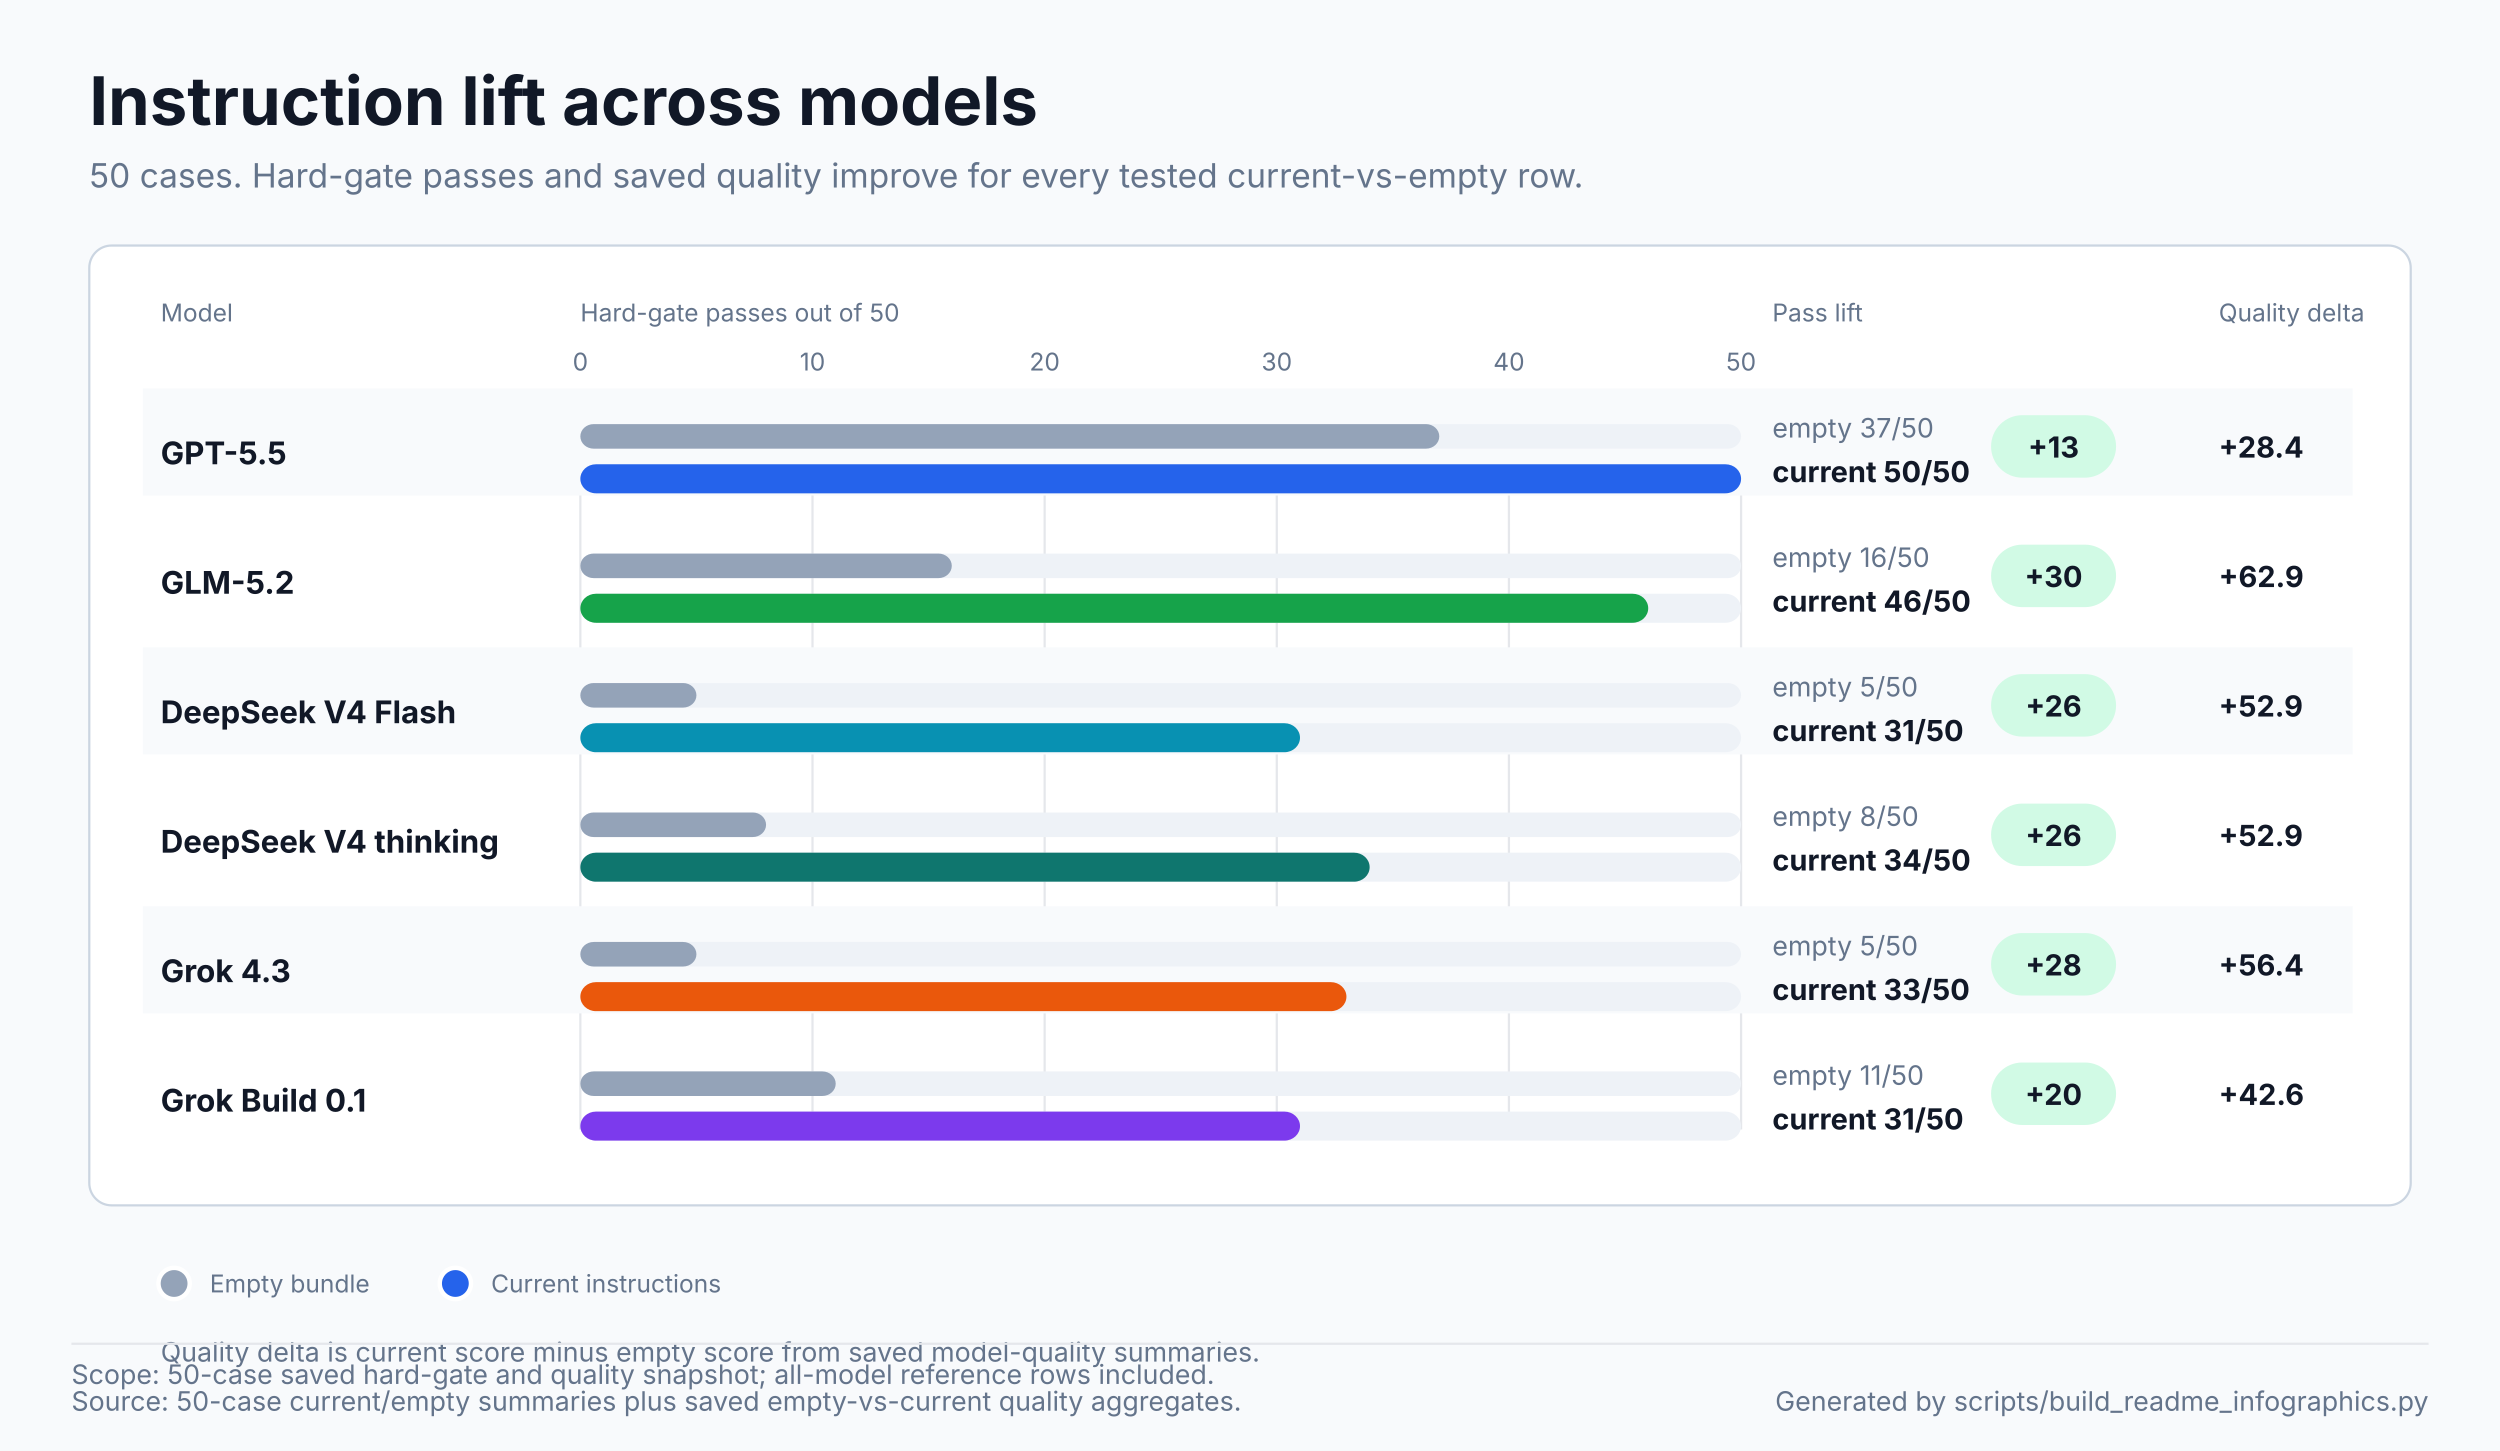
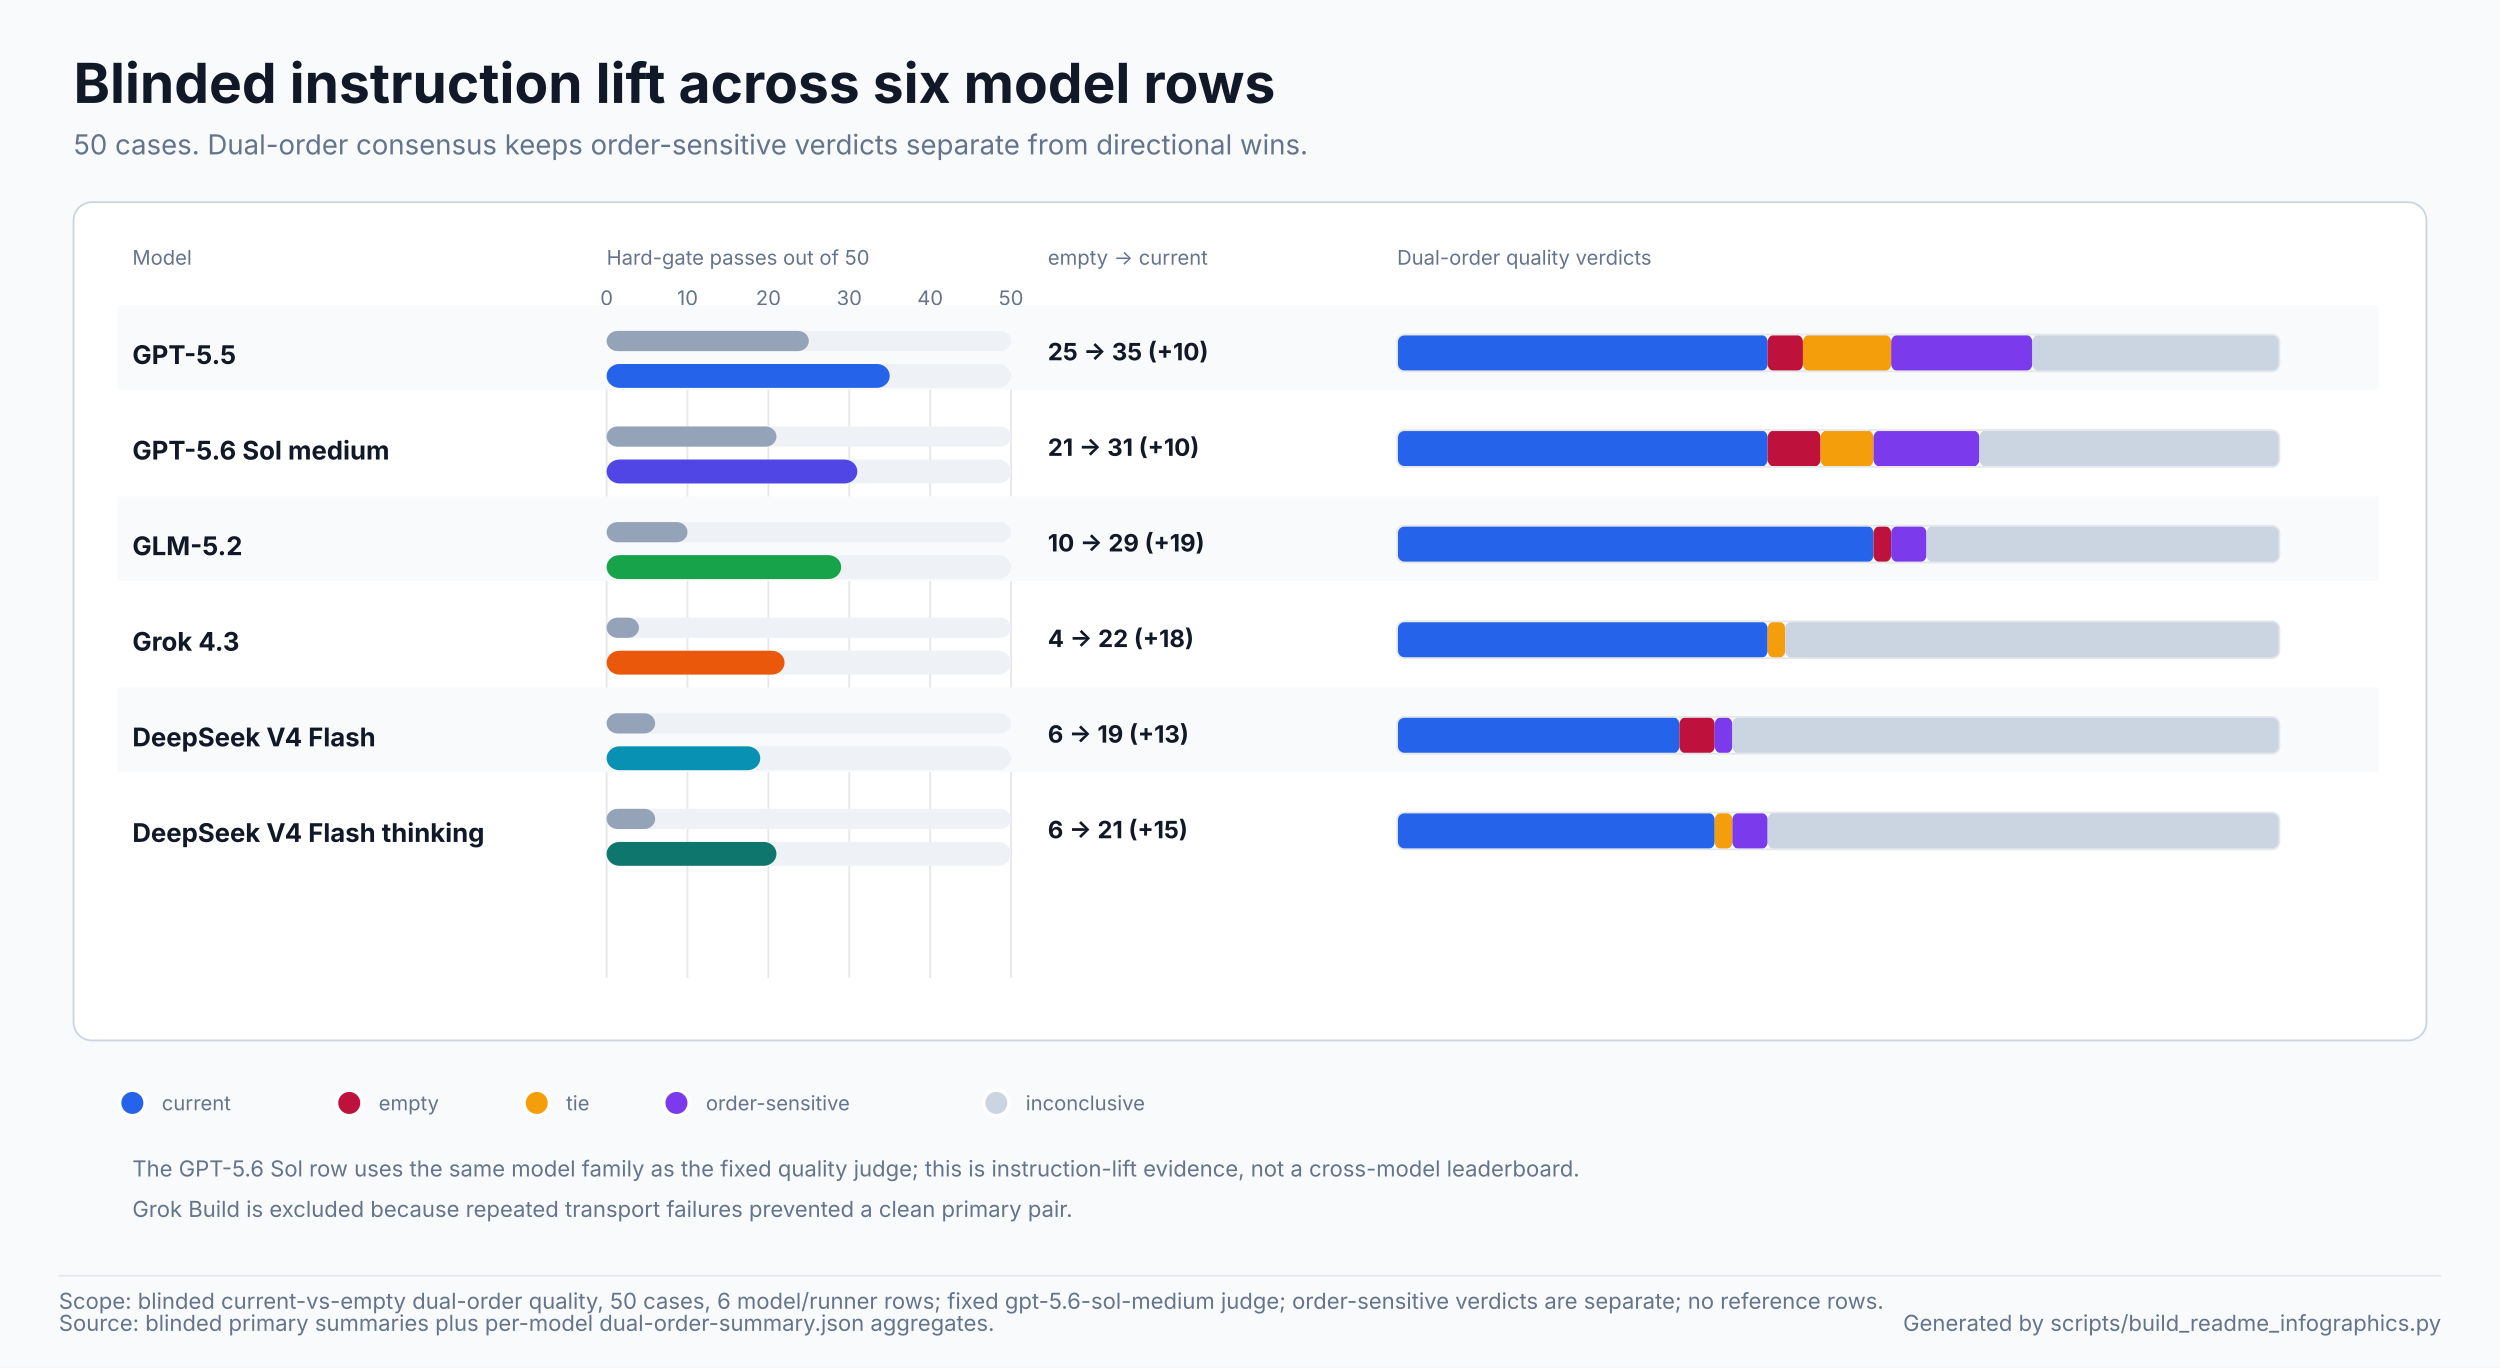
- <svg xmlns="http://www.w3.org/2000/svg" width="1120" height="650" viewBox="0 0 1120 650" role="img" aria-labelledby="title desc">
+ <svg xmlns="http://www.w3.org/2000/svg" width="1360" height="744" viewBox="0 0 1360 744" role="img" aria-labelledby="title desc">
  <style>
text{font-family:-apple-system,BlinkMacSystemFont,'Segoe UI',sans-serif;letter-spacing:0}
.title{font-size:30px;font-weight:700;fill:#111827}
.subtitle{font-size:15px;fill:#64748b}
.label{font-size:14px;font-weight:700;fill:#111827}
.small{font-size:12px;fill:#64748b}
.value{font-size:13px;font-weight:700;fill:#111827}
.axis{font-size:11px;fill:#64748b}
.cell{font-size:11px;font-weight:700;fill:#111827}
</style>
-   <rect x="0" y="0" width="1120" height="650" fill="#f8fafc" />
-   <text x="40.0" y="56.0" class="title">Instruction lift across models</text>
-   <text x="40.0" y="84.0" class="subtitle">50 cases. Hard-gate passes and saved quality improve for every tested current-vs-empty row.</text>
-   <rect x="40.0" y="110.0" width="1040.0" height="430.0" rx="10.0" fill="#ffffff" stroke="#cbd5e1" />
+   <rect x="0" y="0" width="1360" height="744" fill="#f8fafc" />
+   <text x="40.0" y="56.0" class="title">Blinded instruction lift across six model rows</text>
+   <text x="40.0" y="84.0" class="subtitle">50 cases. Dual-order consensus keeps order-sensitive verdicts separate from directional wins.</text>
+   <rect x="40.0" y="110.0" width="1280.0" height="456.0" rx="10.0" fill="#ffffff" stroke="#cbd5e1" />
  <text x="72.0" y="144.0" class="axis">Model</text>
-   <text x="260.0" y="144.0" class="axis">Hard-gate passes out of 50</text>
-   <text x="794.0" y="144.0" class="axis">Pass lift</text>
-   <text x="994.0" y="144.0" class="axis">Quality delta</text>
-   <line x1="260.0" y1="176.0" x2="260.0" y2="506.0" stroke="#e5e7eb" stroke-width="1" />
-   <text x="260.0" y="166.0" class="axis" text-anchor="middle">0</text>
-   <line x1="364.0" y1="176.0" x2="364.0" y2="506.0" stroke="#e5e7eb" stroke-width="1" />
-   <text x="364.0" y="166.0" class="axis" text-anchor="middle">10</text>
-   <line x1="468.0" y1="176.0" x2="468.0" y2="506.0" stroke="#e5e7eb" stroke-width="1" />
-   <text x="468.0" y="166.0" class="axis" text-anchor="middle">20</text>
-   <line x1="572.0" y1="176.0" x2="572.0" y2="506.0" stroke="#e5e7eb" stroke-width="1" />
-   <text x="572.0" y="166.0" class="axis" text-anchor="middle">30</text>
-   <line x1="676.0" y1="176.0" x2="676.0" y2="506.0" stroke="#e5e7eb" stroke-width="1" />
-   <text x="676.0" y="166.0" class="axis" text-anchor="middle">40</text>
-   <line x1="780.0" y1="176.0" x2="780.0" y2="506.0" stroke="#e5e7eb" stroke-width="1" />
-   <text x="780.0" y="166.0" class="axis" text-anchor="middle">50</text>
-   <rect x="64.0" y="174.0" width="990.0" height="48.0" rx="0.0" fill="#f8fafc" />
-   <text x="72.0" y="208.0" class="label">GPT-5.5</text>
-   <rect x="260.0" y="190.0" width="520.0" height="11.0" rx="6.0" fill="#eef2f7" />
-   <rect x="260.0" y="190.0" width="384.8" height="11.0" rx="6.0" fill="#94a3b8" />
-   <rect x="260.0" y="208.0" width="520.0" height="13.0" rx="7.0" fill="#eef2f7" />
-   <rect x="260.0" y="208.0" width="520.0" height="13.0" rx="7.0" fill="#2563eb" />
-   <text x="794.0" y="196.0" class="small">empty 37/50</text>
-   <text x="794.0" y="216.0" class="value">current 50/50</text>
-   <rect x="892.0" y="186.0" width="56.0" height="28.0" rx="14.0" fill="#d1fae5" />
-   <text x="920.0" y="205.0" class="value" text-anchor="middle">+13</text>
-   <text x="994.0" y="205.0" class="value">+28.4</text>
-   <text x="72.0" y="266.0" class="label">GLM-5.2</text>
-   <rect x="260.0" y="248.0" width="520.0" height="11.0" rx="6.0" fill="#eef2f7" />
-   <rect x="260.0" y="248.0" width="166.4" height="11.0" rx="6.0" fill="#94a3b8" />
-   <rect x="260.0" y="266.0" width="520.0" height="13.0" rx="7.0" fill="#eef2f7" />
-   <rect x="260.0" y="266.0" width="478.4" height="13.0" rx="7.0" fill="#16a34a" />
-   <text x="794.0" y="254.0" class="small">empty 16/50</text>
-   <text x="794.0" y="274.0" class="value">current 46/50</text>
-   <rect x="892.0" y="244.0" width="56.0" height="28.0" rx="14.0" fill="#d1fae5" />
-   <text x="920.0" y="263.0" class="value" text-anchor="middle">+30</text>
-   <text x="994.0" y="263.0" class="value">+62.9</text>
-   <rect x="64.0" y="290.0" width="990.0" height="48.0" rx="0.0" fill="#f8fafc" />
-   <text x="72.0" y="324.0" class="label">DeepSeek V4 Flash</text>
-   <rect x="260.0" y="306.0" width="520.0" height="11.0" rx="6.0" fill="#eef2f7" />
-   <rect x="260.0" y="306.0" width="52.0" height="11.0" rx="6.0" fill="#94a3b8" />
-   <rect x="260.0" y="324.0" width="520.0" height="13.0" rx="7.0" fill="#eef2f7" />
-   <rect x="260.0" y="324.0" width="322.4" height="13.0" rx="7.0" fill="#0891b2" />
-   <text x="794.0" y="312.0" class="small">empty 5/50</text>
-   <text x="794.0" y="332.0" class="value">current 31/50</text>
-   <rect x="892.0" y="302.0" width="56.0" height="28.0" rx="14.0" fill="#d1fae5" />
-   <text x="920.0" y="321.0" class="value" text-anchor="middle">+26</text>
-   <text x="994.0" y="321.0" class="value">+52.9</text>
-   <text x="72.0" y="382.0" class="label">DeepSeek V4 thinking</text>
-   <rect x="260.0" y="364.0" width="520.0" height="11.0" rx="6.0" fill="#eef2f7" />
-   <rect x="260.0" y="364.0" width="83.2" height="11.0" rx="6.0" fill="#94a3b8" />
-   <rect x="260.0" y="382.0" width="520.0" height="13.0" rx="7.0" fill="#eef2f7" />
-   <rect x="260.0" y="382.0" width="353.6" height="13.0" rx="7.0" fill="#0f766e" />
-   <text x="794.0" y="370.0" class="small">empty 8/50</text>
-   <text x="794.0" y="390.0" class="value">current 34/50</text>
-   <rect x="892.0" y="360.0" width="56.0" height="28.0" rx="14.0" fill="#d1fae5" />
-   <text x="920.0" y="379.0" class="value" text-anchor="middle">+26</text>
-   <text x="994.0" y="379.0" class="value">+52.9</text>
-   <rect x="64.0" y="406.0" width="990.0" height="48.0" rx="0.0" fill="#f8fafc" />
-   <text x="72.0" y="440.0" class="label">Grok 4.3</text>
-   <rect x="260.0" y="422.0" width="520.0" height="11.0" rx="6.0" fill="#eef2f7" />
-   <rect x="260.0" y="422.0" width="52.0" height="11.0" rx="6.0" fill="#94a3b8" />
-   <rect x="260.0" y="440.0" width="520.0" height="13.0" rx="7.0" fill="#eef2f7" />
-   <rect x="260.0" y="440.0" width="343.2" height="13.0" rx="7.0" fill="#ea580c" />
-   <text x="794.0" y="428.0" class="small">empty 5/50</text>
-   <text x="794.0" y="448.0" class="value">current 33/50</text>
-   <rect x="892.0" y="418.0" width="56.0" height="28.0" rx="14.0" fill="#d1fae5" />
-   <text x="920.0" y="437.0" class="value" text-anchor="middle">+28</text>
-   <text x="994.0" y="437.0" class="value">+56.4</text>
-   <text x="72.0" y="498.0" class="label">Grok Build 0.1</text>
-   <rect x="260.0" y="480.0" width="520.0" height="11.0" rx="6.0" fill="#eef2f7" />
-   <rect x="260.0" y="480.0" width="114.4" height="11.0" rx="6.0" fill="#94a3b8" />
-   <rect x="260.0" y="498.0" width="520.0" height="13.0" rx="7.0" fill="#eef2f7" />
-   <rect x="260.0" y="498.0" width="322.4" height="13.0" rx="7.0" fill="#7c3aed" />
-   <text x="794.0" y="486.0" class="small">empty 11/50</text>
-   <text x="794.0" y="506.0" class="value">current 31/50</text>
-   <rect x="892.0" y="476.0" width="56.0" height="28.0" rx="14.0" fill="#d1fae5" />
-   <text x="920.0" y="495.0" class="value" text-anchor="middle">+20</text>
-   <text x="994.0" y="495.0" class="value">+42.6</text>
-   <circle cx="78.0" cy="575.0" r="7.0" fill="#94a3b8" stroke="#ffffff" stroke-width="2.0" />
-   <text x="94.0" y="579.0" class="axis">Empty bundle</text>
-   <circle cx="204.0" cy="575.0" r="7.0" fill="#2563eb" stroke="#ffffff" stroke-width="2.0" />
-   <text x="220.0" y="579.0" class="axis">Current instructions</text>
-   <text x="72.0" y="610.0" class="small">Quality delta is current score minus empty score from saved model-quality summaries.</text>
-   <line x1="32.0" y1="602.0" x2="1088.0" y2="602.0" stroke="#e5e7eb" stroke-width="1" />
-   <text x="32.0" y="620.0" class="small">Scope: 50-case saved hard-gate and quality snapshot; all-model reference rows included.</text>
-   <text x="32.0" y="632.0" class="small">Source: 50-case current/empty summaries plus saved empty-vs-current quality aggregates.</text>
-   <text x="1088.0" y="632.0" class="small" text-anchor="end">Generated by scripts/build_readme_infographics.py</text>
+   <text x="330.0" y="144.0" class="axis">Hard-gate passes out of 50</text>
+   <text x="570.0" y="144.0" class="axis">empty -&gt; current</text>
+   <text x="760.0" y="144.0" class="axis">Dual-order quality verdicts</text>
+   <line x1="330.0" y1="166.0" x2="330.0" y2="532.0" stroke="#e5e7eb" stroke-width="1" />
+   <text x="330.0" y="166.0" class="axis" text-anchor="middle">0</text>
+   <line x1="374.0" y1="166.0" x2="374.0" y2="532.0" stroke="#e5e7eb" stroke-width="1" />
+   <text x="374.0" y="166.0" class="axis" text-anchor="middle">10</text>
+   <line x1="418.0" y1="166.0" x2="418.0" y2="532.0" stroke="#e5e7eb" stroke-width="1" />
+   <text x="418.0" y="166.0" class="axis" text-anchor="middle">20</text>
+   <line x1="462.0" y1="166.0" x2="462.0" y2="532.0" stroke="#e5e7eb" stroke-width="1" />
+   <text x="462.0" y="166.0" class="axis" text-anchor="middle">30</text>
+   <line x1="506.0" y1="166.0" x2="506.0" y2="532.0" stroke="#e5e7eb" stroke-width="1" />
+   <text x="506.0" y="166.0" class="axis" text-anchor="middle">40</text>
+   <line x1="550.0" y1="166.0" x2="550.0" y2="532.0" stroke="#e5e7eb" stroke-width="1" />
+   <text x="550.0" y="166.0" class="axis" text-anchor="middle">50</text>
+   <rect x="64.0" y="166.0" width="1230.0" height="46.0" rx="0.0" fill="#f8fafc" />
+   <text x="72.0" y="198.0" class="label">GPT-5.5</text>
+   <rect x="330.0" y="180.0" width="220.0" height="11.0" rx="6.0" fill="#eef2f7" />
+   <rect x="330.0" y="180.0" width="110.0" height="11.0" rx="6.0" fill="#94a3b8" />
+   <rect x="330.0" y="198.0" width="220.0" height="13.0" rx="7.0" fill="#eef2f7" />
+   <rect x="330.0" y="198.0" width="154.0" height="13.0" rx="7.0" fill="#2563eb" />
+   <text x="570.0" y="196.0" class="value">25 -&gt; 35 (+10)</text>
+   <rect x="760.0" y="182.0" width="201.6" height="20.0" rx="4.0" fill="#2563eb" />
+   <rect x="961.6" y="182.0" width="19.2" height="20.0" rx="4.0" fill="#be123c" />
+   <rect x="980.8" y="182.0" width="48.0" height="20.0" rx="4.0" fill="#f59e0b" />
+   <rect x="1028.8" y="182.0" width="76.8" height="20.0" rx="4.0" fill="#7c3aed" />
+   <rect x="1105.6" y="182.0" width="134.4" height="20.0" rx="4.0" fill="#cbd5e1" />
+   <rect x="760.0" y="182.0" width="480.0" height="20.0" rx="4.0" fill="none" stroke="#e5e7eb" />
+   <text x="72.0" y="250.0" class="label">GPT-5.6 Sol medium</text>
+   <rect x="330.0" y="232.0" width="220.0" height="11.0" rx="6.0" fill="#eef2f7" />
+   <rect x="330.0" y="232.0" width="92.4" height="11.0" rx="6.0" fill="#94a3b8" />
+   <rect x="330.0" y="250.0" width="220.0" height="13.0" rx="7.0" fill="#eef2f7" />
+   <rect x="330.0" y="250.0" width="136.4" height="13.0" rx="7.0" fill="#4f46e5" />
+   <text x="570.0" y="248.0" class="value">21 -&gt; 31 (+10)</text>
+   <rect x="760.0" y="234.0" width="201.6" height="20.0" rx="4.0" fill="#2563eb" />
+   <rect x="961.6" y="234.0" width="28.8" height="20.0" rx="4.0" fill="#be123c" />
+   <rect x="990.4" y="234.0" width="28.8" height="20.0" rx="4.0" fill="#f59e0b" />
+   <rect x="1019.2" y="234.0" width="57.6" height="20.0" rx="4.0" fill="#7c3aed" />
+   <rect x="1076.8" y="234.0" width="163.2" height="20.0" rx="4.0" fill="#cbd5e1" />
+   <rect x="760.0" y="234.0" width="480.0" height="20.0" rx="4.0" fill="none" stroke="#e5e7eb" />
+   <rect x="64.0" y="270.0" width="1230.0" height="46.0" rx="0.0" fill="#f8fafc" />
+   <text x="72.0" y="302.0" class="label">GLM-5.2</text>
+   <rect x="330.0" y="284.0" width="220.0" height="11.0" rx="6.0" fill="#eef2f7" />
+   <rect x="330.0" y="284.0" width="44.0" height="11.0" rx="6.0" fill="#94a3b8" />
+   <rect x="330.0" y="302.0" width="220.0" height="13.0" rx="7.0" fill="#eef2f7" />
+   <rect x="330.0" y="302.0" width="127.6" height="13.0" rx="7.0" fill="#16a34a" />
+   <text x="570.0" y="300.0" class="value">10 -&gt; 29 (+19)</text>
+   <rect x="760.0" y="286.0" width="259.2" height="20.0" rx="4.0" fill="#2563eb" />
+   <rect x="1019.2" y="286.0" width="9.6" height="20.0" rx="4.0" fill="#be123c" />
+   <rect x="1028.8" y="286.0" width="19.2" height="20.0" rx="4.0" fill="#7c3aed" />
+   <rect x="1048.0" y="286.0" width="192.0" height="20.0" rx="4.0" fill="#cbd5e1" />
+   <rect x="760.0" y="286.0" width="480.0" height="20.0" rx="4.0" fill="none" stroke="#e5e7eb" />
+   <text x="72.0" y="354.0" class="label">Grok 4.3</text>
+   <rect x="330.0" y="336.0" width="220.0" height="11.0" rx="6.0" fill="#eef2f7" />
+   <rect x="330.0" y="336.0" width="17.6" height="11.0" rx="6.0" fill="#94a3b8" />
+   <rect x="330.0" y="354.0" width="220.0" height="13.0" rx="7.0" fill="#eef2f7" />
+   <rect x="330.0" y="354.0" width="96.8" height="13.0" rx="7.0" fill="#ea580c" />
+   <text x="570.0" y="352.0" class="value">4 -&gt; 22 (+18)</text>
+   <rect x="760.0" y="338.0" width="201.6" height="20.0" rx="4.0" fill="#2563eb" />
+   <rect x="961.6" y="338.0" width="9.6" height="20.0" rx="4.0" fill="#f59e0b" />
+   <rect x="971.2" y="338.0" width="268.8" height="20.0" rx="4.0" fill="#cbd5e1" />
+   <rect x="760.0" y="338.0" width="480.0" height="20.0" rx="4.0" fill="none" stroke="#e5e7eb" />
+   <rect x="64.0" y="374.0" width="1230.0" height="46.0" rx="0.0" fill="#f8fafc" />
+   <text x="72.0" y="406.0" class="label">DeepSeek V4 Flash</text>
+   <rect x="330.0" y="388.0" width="220.0" height="11.0" rx="6.0" fill="#eef2f7" />
+   <rect x="330.0" y="388.0" width="26.4" height="11.0" rx="6.0" fill="#94a3b8" />
+   <rect x="330.0" y="406.0" width="220.0" height="13.0" rx="7.0" fill="#eef2f7" />
+   <rect x="330.0" y="406.0" width="83.6" height="13.0" rx="7.0" fill="#0891b2" />
+   <text x="570.0" y="404.0" class="value">6 -&gt; 19 (+13)</text>
+   <rect x="760.0" y="390.0" width="153.6" height="20.0" rx="4.0" fill="#2563eb" />
+   <rect x="913.6" y="390.0" width="19.2" height="20.0" rx="4.0" fill="#be123c" />
+   <rect x="932.8" y="390.0" width="9.6" height="20.0" rx="4.0" fill="#7c3aed" />
+   <rect x="942.4" y="390.0" width="297.6" height="20.0" rx="4.0" fill="#cbd5e1" />
+   <rect x="760.0" y="390.0" width="480.0" height="20.0" rx="4.0" fill="none" stroke="#e5e7eb" />
+   <text x="72.0" y="458.0" class="label">DeepSeek V4 Flash thinking</text>
+   <rect x="330.0" y="440.0" width="220.0" height="11.0" rx="6.0" fill="#eef2f7" />
+   <rect x="330.0" y="440.0" width="26.4" height="11.0" rx="6.0" fill="#94a3b8" />
+   <rect x="330.0" y="458.0" width="220.0" height="13.0" rx="7.0" fill="#eef2f7" />
+   <rect x="330.0" y="458.0" width="92.4" height="13.0" rx="7.0" fill="#0f766e" />
+   <text x="570.0" y="456.0" class="value">6 -&gt; 21 (+15)</text>
+   <rect x="760.0" y="442.0" width="172.8" height="20.0" rx="4.0" fill="#2563eb" />
+   <rect x="932.8" y="442.0" width="9.6" height="20.0" rx="4.0" fill="#f59e0b" />
+   <rect x="942.4" y="442.0" width="19.2" height="20.0" rx="4.0" fill="#7c3aed" />
+   <rect x="961.6" y="442.0" width="278.4" height="20.0" rx="4.0" fill="#cbd5e1" />
+   <rect x="760.0" y="442.0" width="480.0" height="20.0" rx="4.0" fill="none" stroke="#e5e7eb" />
+   <circle cx="72.0" cy="600.0" r="7.0" fill="#2563eb" stroke="#ffffff" stroke-width="2.0" />
+   <text x="88.0" y="604.0" class="axis">current</text>
+   <circle cx="190.0" cy="600.0" r="7.0" fill="#be123c" stroke="#ffffff" stroke-width="2.0" />
+   <text x="206.0" y="604.0" class="axis">empty</text>
+   <circle cx="292.0" cy="600.0" r="7.0" fill="#f59e0b" stroke="#ffffff" stroke-width="2.0" />
+   <text x="308.0" y="604.0" class="axis">tie</text>
+   <circle cx="368.0" cy="600.0" r="7.0" fill="#7c3aed" stroke="#ffffff" stroke-width="2.0" />
+   <text x="384.0" y="604.0" class="axis">order-sensitive</text>
+   <circle cx="542.0" cy="600.0" r="7.0" fill="#cbd5e1" stroke="#ffffff" stroke-width="2.0" />
+   <text x="558.0" y="604.0" class="axis">inconclusive</text>
+   <text x="72.0" y="640.0" class="small">The GPT-5.6 Sol row uses the same model family as the fixed quality judge; this is instruction-lift evidence, not a cross-model leaderboard.</text>
+   <text x="72.0" y="662.0" class="small">Grok Build is excluded because repeated transport failures prevented a clean primary pair.</text>
+   <line x1="32.0" y1="694.0" x2="1328.0" y2="694.0" stroke="#e5e7eb" stroke-width="1" />
+   <text x="32.0" y="712.0" class="small">Scope: blinded current-vs-empty dual-order quality, 50 cases, 6 model/runner rows; fixed gpt-5.6-sol-medium judge; order-sensitive verdicts are separate; no reference rows.</text>
+   <text x="32.0" y="724.0" class="small">Source: blinded primary summaries plus per-model dual-order-summary.json aggregates.</text>
+   <text x="1328.0" y="724.0" class="small" text-anchor="end">Generated by scripts/build_readme_infographics.py</text>
</svg>
